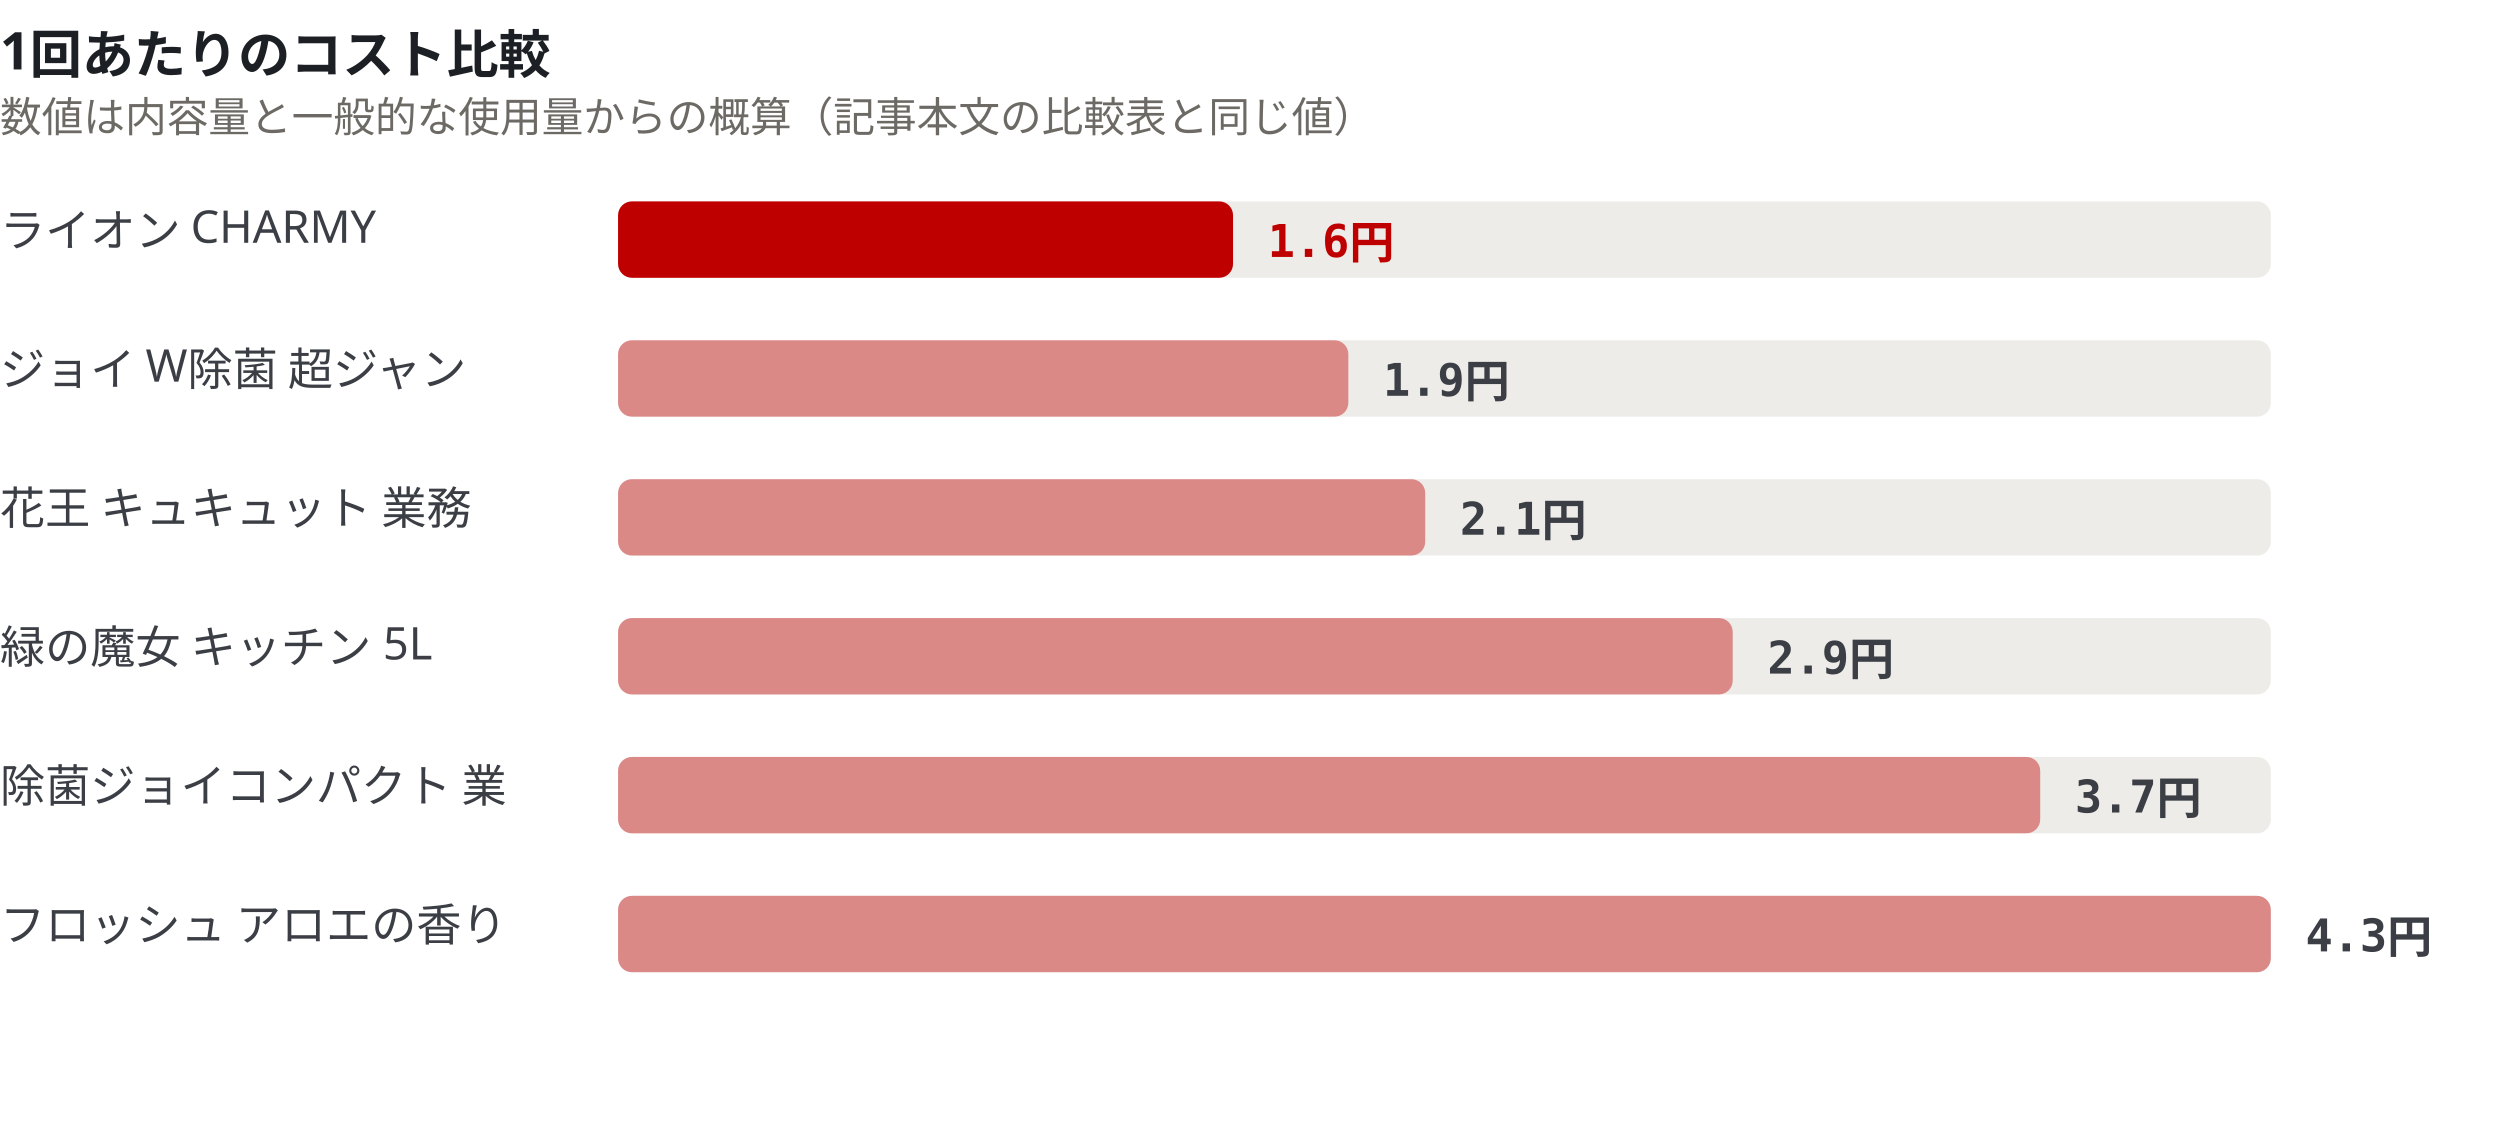
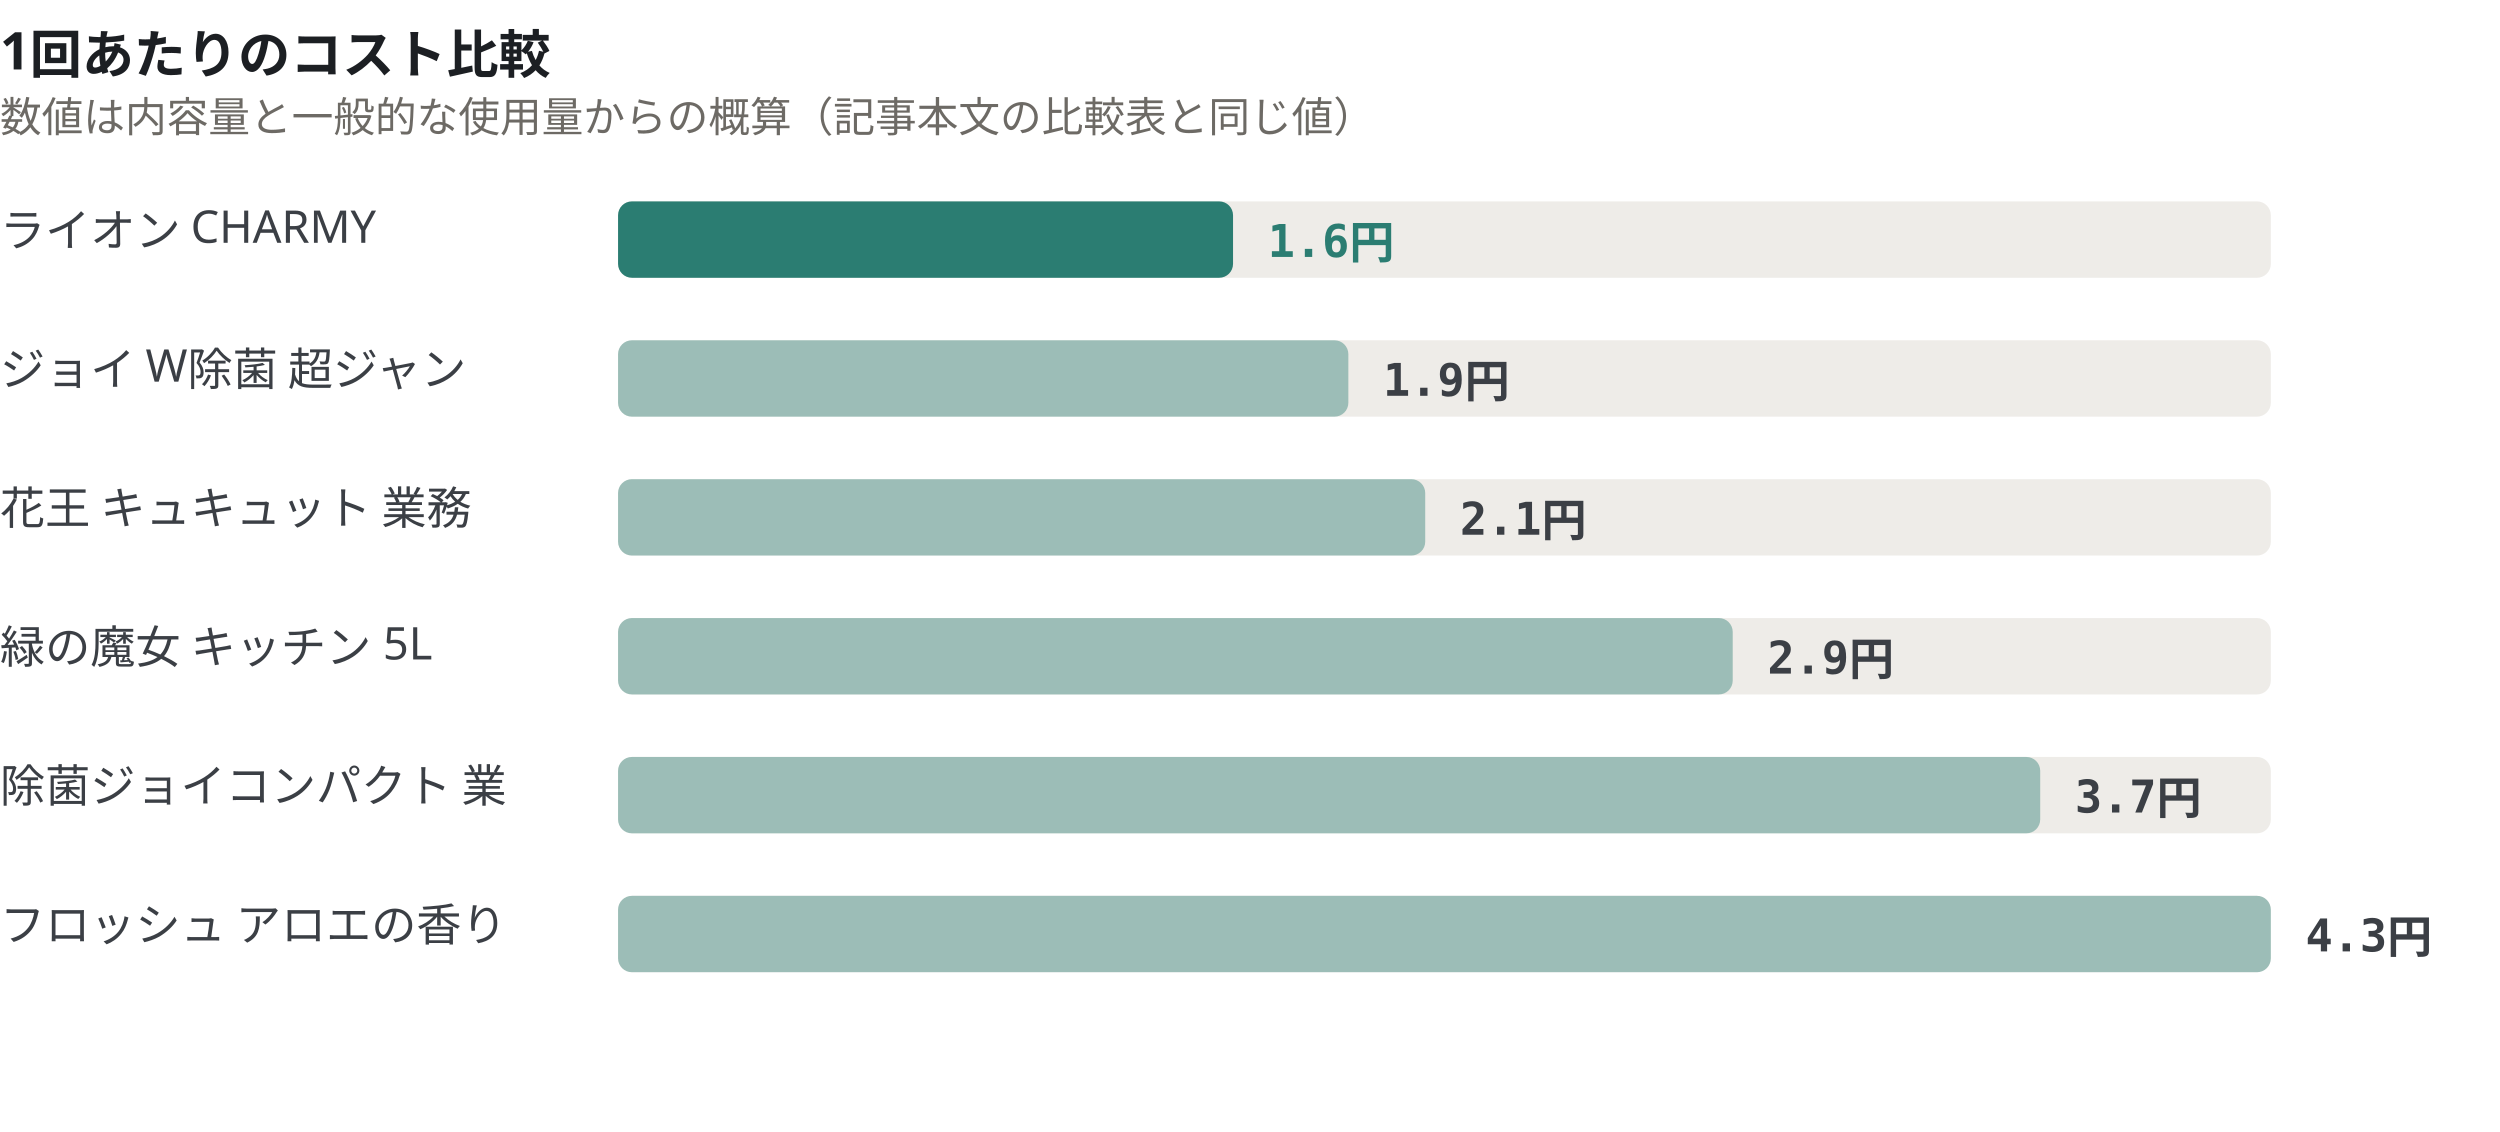
<svg xmlns="http://www.w3.org/2000/svg" viewBox="0 0 720 326" role="img" aria-label="1回あたりのコスト比較">
  <style>
  .ttl{font:600 15px "Hiragino Sans","Noto Sans JP",system-ui,sans-serif;fill:#1c1f23}
  .sub{font:400 12px "Hiragino Sans",system-ui,sans-serif;fill:#6d6a65}
  .lbl{font:400 13px "Hiragino Sans","Noto Sans JP",system-ui,sans-serif;fill:#3b3f45}
  .val{font:600 13px ui-monospace,SFMono-Regular,Menlo,monospace;fill:#3b3f45;font-variant-numeric:tabular-nums}
-   .valhi{fill:#bf0000}
+   .valhi{fill:#2b7d72}
  .track{fill:#eeece8}
-   .bar{fill:#bf0000;opacity:.42}
+   .bar{fill:#2b7d72;opacity:.42}
  .bar.hi{opacity:1}
-   .rng{fill:#bf0000;opacity:.18}
+   .rng{fill:#2b7d72;opacity:.18}
  @media (prefers-color-scheme:dark){
    .ttl{fill:#e8e6e1}.sub{fill:#9a968f}.lbl{fill:#c9c6c1}.val{fill:#c9c6c1}
    .track{fill:#2b2e33}
  }
</style>
  <text x="0" y="20" class="ttl">1回あたりのコスト比較</text>
  <text x="0" y="38" class="sub">数値は内容量と一般的な使用量からの概算（記事本文の比較表と同じ値）</text>
  <text x="0" y="71" class="lbl">ライオン CHARMY </text>
  <rect x="178" y="58" width="476" height="22" rx="4" class="track" />
  <rect x="178" y="58" width="177.116" height="22" rx="4" class="bar hi" />
  <text x="365.116" y="74" class="val valhi">1.6円</text>
  <text x="0" y="111" class="lbl">ジョイ W除菌 超ジャン</text>
  <rect x="178" y="98" width="476" height="22" rx="4" class="track" />
  <rect x="178" y="98" width="210.326" height="22" rx="4" class="bar" />
  <text x="398.326" y="114" class="val">1.9円</text>
  <text x="0" y="151" class="lbl">花王 キュキュット 業務</text>
  <rect x="178" y="138" width="476" height="22" rx="4" class="track" />
  <rect x="178" y="138" width="232.465" height="22" rx="4" class="bar" />
  <text x="420.465" y="154" class="val">2.1円</text>
  <text x="0" y="191" class="lbl">緑の魔女 キッチン 5L</text>
  <rect x="178" y="178" width="476" height="22" rx="4" class="track" />
  <rect x="178" y="178" width="321.023" height="22" rx="4" class="bar" />
  <text x="509.023" y="194" class="val">2.9円</text>
  <text x="0" y="231" class="lbl">除菌ジョイコンパクト 業</text>
  <rect x="178" y="218" width="476" height="22" rx="4" class="track" />
  <rect x="178" y="218" width="409.581" height="22" rx="4" class="bar" />
  <text x="597.581" y="234" class="val">3.7円</text>
  <text x="0" y="271" class="lbl">フロッシュ アロエの香り</text>
  <rect x="178" y="258" width="476" height="22" rx="4" class="track" />
  <rect x="178" y="258" width="476" height="22" rx="4" class="bar" />
  <text x="664" y="274" class="val">4.3円</text>
</svg>
